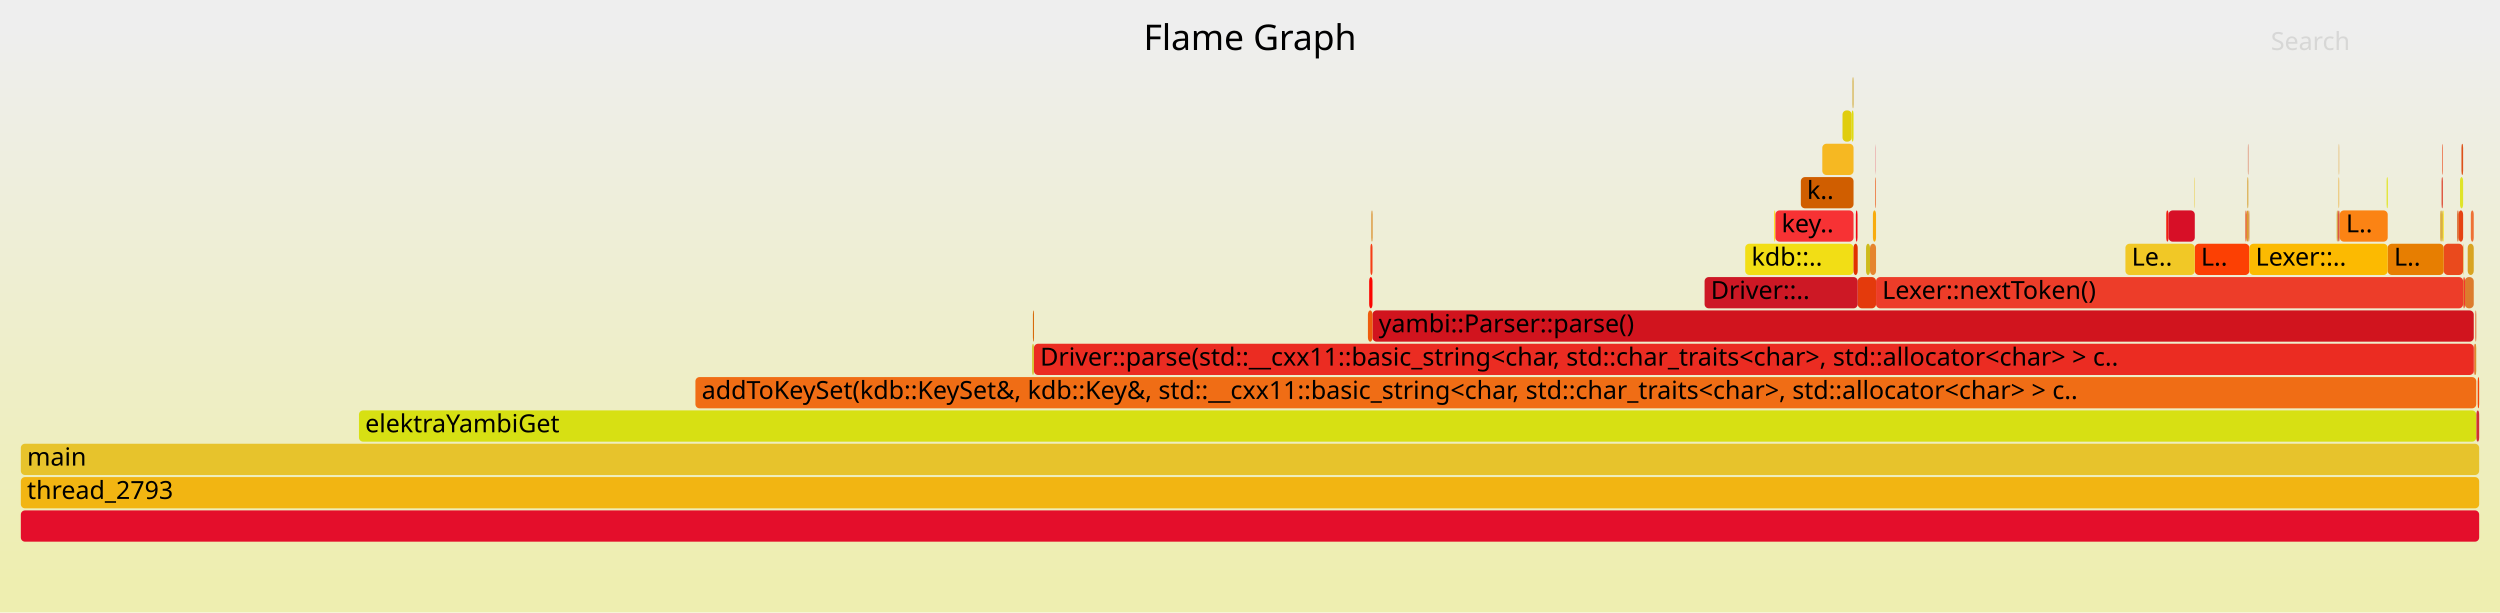
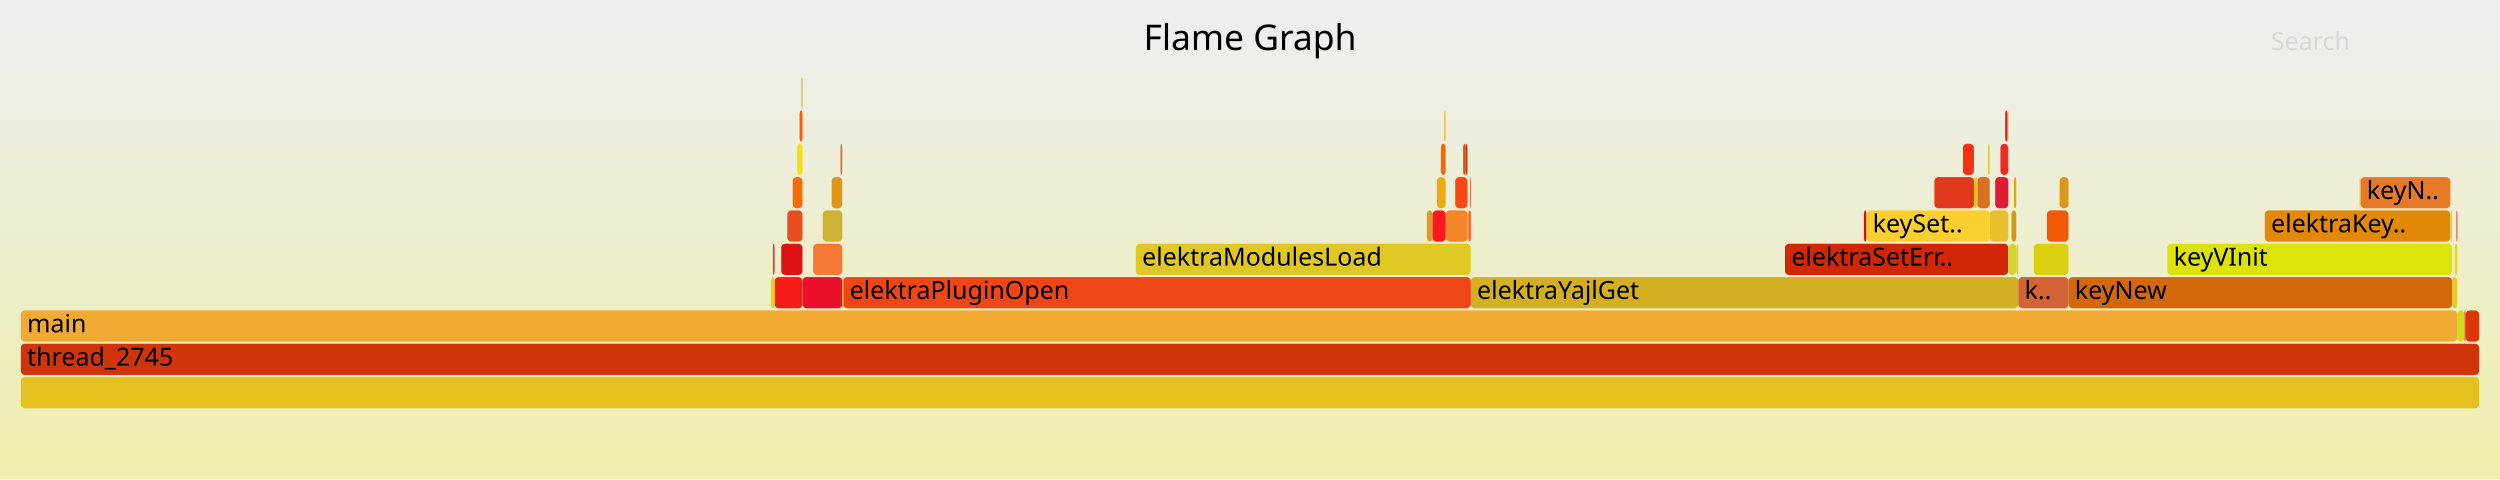
- <svg xmlns="http://www.w3.org/2000/svg" version="1.1" width="1200" height="294" viewBox="0 0 1200 294">
+ <svg xmlns="http://www.w3.org/2000/svg" version="1.1" width="1200" height="230" viewBox="0 0 1200 230">
  <defs>
    <linearGradient id="background" y1="0" y2="1" x1="0" x2="0">
      <stop stop-color="#eeeeee" offset="5%" />
      <stop stop-color="#eeeeb0" offset="95%" />
    </linearGradient>
  </defs>
  <style type="text/css">
	text { font-family:Verdana; font-size:12px; fill:rgb(0,0,0); }
	#search { opacity:0.1; cursor:pointer; }
	#search:hover, #search.show { opacity:1; }
	#subtitle { text-anchor:middle; font-color:rgb(160,160,160); }
	#title { text-anchor:middle; font-size:17px}
	#unzoom { cursor:pointer; }
	#frames &gt; *:hover { stroke:black; stroke-width:0.5; cursor:pointer; }
	.hide { display:none; }
	.parent { opacity:0.5; }
</style>
-   <rect x="0.0" y="0" width="1200.0" height="294.0" fill="url(#background)" />
+   <rect x="0.0" y="0" width="1200.0" height="230.0" fill="url(#background)" />
  <text id="title" x="600.00" y="24">Flame Graph</text>
-   <text id="details" x="10.00" y="277"> </text>
+   <text id="details" x="10.00" y="213"> </text>
  <text id="unzoom" x="10.00" y="24" class="hide">Reset Zoom</text>
  <text id="search" x="1090.00" y="24">Search</text>
-   <text id="matched" x="1090.00" y="277"> </text>
+   <text id="matched" x="1090.00" y="213"> </text>
  <g id="frames">
    <g>
-       <rect x="874.7" y="69" width="15.0" height="15.0" fill="rgb(246,184,34)" rx="2" ry="2" />
-       <text x="877.67" y="79.5" />
-     </g>
-     <g>
-       <rect x="884.4" y="53" width="4.4" height="15.0" fill="rgb(224,205,13)" rx="2" ry="2" />
-       <text x="887.37" y="63.5" />
-     </g>
-     <g>
-       <rect x="1187.8" y="165" width="0.8" height="15.0" fill="rgb(218,140,45)" rx="2" ry="2" />
-       <text x="1190.80" y="175.5" />
-     </g>
-     <g>
-       <rect x="851.5" y="101" width="0.7" height="15.0" fill="rgb(252,225,43)" rx="2" ry="2" />
-       <text x="854.51" y="111.5" />
-     </g>
-     <g>
-       <rect x="1123.1" y="101" width="23.0" height="15.0" fill="rgb(251,131,20)" rx="2" ry="2" />
-       <text x="1126.08" y="111.5">L..</text>
-     </g>
-     <g>
-       <rect x="1182.3" y="133" width="0.4" height="15.0" fill="rgb(220,112,26)" rx="2" ry="2" />
-       <text x="1185.32" y="143.5" />
-     </g>
-     <g>
-       <rect x="1039.8" y="101" width="1.1" height="15.0" fill="rgb(241,30,17)" rx="2" ry="2" />
-       <text x="1042.84" y="111.5" />
-     </g>
-     <g>
-       <rect x="837.7" y="117" width="52.0" height="15.0" fill="rgb(242,222,21)" rx="2" ry="2" />
-       <text x="840.72" y="127.5">kdb::..</text>
-     </g>
-     <g>
-       <rect x="658.8" y="149" width="528.6" height="15.0" fill="rgb(209,20,30)" rx="2" ry="2" />
-       <text x="661.76" y="159.5">yambi::Parser::parse()</text>
-     </g>
-     <g>
-       <rect x="658.3" y="101" width="0.5" height="15.0" fill="rgb(213,121,3)" rx="2" ry="2" />
-       <text x="661.30" y="111.5" />
-     </g>
-     <g>
-       <rect x="1172.2" y="69" width="0.3" height="15.0" fill="rgb(234,73,26)" rx="2" ry="2" />
-       <text x="1175.24" y="79.5" />
-     </g>
-     <g>
-       <rect x="1122.8" y="101" width="0.3" height="15.0" fill="rgb(219,130,43)" rx="2" ry="2" />
-       <text x="1125.81" y="111.5" />
-     </g>
-     <g>
-       <rect x="888.8" y="53" width="0.9" height="15.0" fill="rgb(223,219,18)" rx="2" ry="2" />
-       <text x="891.80" y="63.5" />
-     </g>
-     <g>
-       <rect x="656.6" y="149" width="2.2" height="15.0" fill="rgb(238,93,13)" rx="2" ry="2" />
-       <text x="659.57" y="159.5" />
-     </g>
-     <g>
-       <rect x="1040.9" y="101" width="12.6" height="15.0" fill="rgb(215,15,39)" rx="2" ry="2" />
-       <text x="1043.91" y="111.5" />
-     </g>
-     <g>
-       <rect x="1180.8" y="85" width="1.5" height="15.0" fill="rgb(223,228,40)" rx="2" ry="2" />
-       <text x="1183.83" y="95.5" />
-     </g>
-     <g>
-       <rect x="1079.0" y="69" width="0.2" height="15.0" fill="rgb(209,66,29)" rx="2" ry="2" />
-       <text x="1081.96" y="79.5" />
-     </g>
-     <g>
-       <rect x="1172.5" y="101" width="0.5" height="15.0" fill="rgb(251,227,27)" rx="2" ry="2" />
-       <text x="1175.47" y="111.5" />
-     </g>
-     <g>
-       <rect x="1122.5" y="85" width="0.3" height="15.0" fill="rgb(236,165,35)" rx="2" ry="2" />
-       <text x="1125.49" y="95.5" />
-     </g>
-     <g>
-       <rect x="1183.1" y="133" width="4.3" height="15.0" fill="rgb(220,124,45)" rx="2" ry="2" />
-       <text x="1186.08" y="143.5" />
-     </g>
-     <g>
-       <rect x="1121.6" y="101" width="0.5" height="15.0" fill="rgb(210,187,43)" rx="2" ry="2" />
-       <text x="1124.59" y="111.5" />
-     </g>
-     <g>
-       <rect x="1053.5" y="117" width="26.2" height="15.0" fill="rgb(252,64,3)" rx="2" ry="2" />
-       <text x="1056.47" y="127.5">L..</text>
-     </g>
-     <g>
-       <rect x="1188.6" y="197" width="0.1" height="15.0" fill="rgb(230,138,53)" rx="2" ry="2" />
-       <text x="1191.59" y="207.5" />
-     </g>
-     <g>
-       <rect x="1078.4" y="101" width="0.8" height="15.0" fill="rgb(218,161,39)" rx="2" ry="2" />
-       <text x="1081.44" y="111.5" />
-     </g>
-     <g>
-       <rect x="1186.0" y="101" width="1.4" height="15.0" fill="rgb(238,113,53)" rx="2" ry="2" />
-       <text x="1188.98" y="111.5" />
-     </g>
-     <g>
-       <rect x="889.7" y="117" width="2.0" height="15.0" fill="rgb(225,50,0)" rx="2" ry="2" />
-       <text x="892.68" y="127.5" />
-     </g>
-     <g>
-       <rect x="1187.4" y="165" width="0.4" height="15.0" fill="rgb(245,74,30)" rx="2" ry="2" />
-       <text x="1190.38" y="175.5" />
-     </g>
-     <g>
-       <rect x="1171.6" y="101" width="0.2" height="15.0" fill="rgb(248,123,17)" rx="2" ry="2" />
-       <text x="1174.63" y="111.5" />
-     </g>
-     <g>
-       <rect x="10.0" y="229" width="1180.0" height="15.0" fill="rgb(242,181,18)" rx="2" ry="2" />
-       <text x="13.00" y="239.5">thread_2793</text>
-     </g>
-     <g>
-       <rect x="1188.2" y="149" width="0.4" height="15.0" fill="rgb(226,81,29)" rx="2" ry="2" />
-       <text x="1191.20" y="159.5" />
-     </g>
-     <g>
-       <rect x="172.3" y="197" width="1016.3" height="15.0" fill="rgb(215,224,19)" rx="2" ry="2" />
-       <text x="175.29" y="207.5">elektraYambiGet</text>
-     </g>
-     <g>
-       <rect x="1173.0" y="117" width="9.3" height="15.0" fill="rgb(234,74,29)" rx="2" ry="2" />
-       <text x="1175.96" y="127.5" />
-     </g>
-     <g>
-       <rect x="1182.7" y="133" width="0.4" height="15.0" fill="rgb(246,13,13)" rx="2" ry="2" />
-       <text x="1185.67" y="143.5" />
-     </g>
-     <g>
-       <rect x="496.3" y="165" width="691.1" height="15.0" fill="rgb(235,44,34)" rx="2" ry="2" />
-       <text x="499.29" y="175.5">Driver::parse(std::__cxx11::basic_string&lt;char, std::char_traits&lt;char&gt;, std::allocator&lt;char&gt; &gt; c..</text>
-     </g>
-     <g>
-       <rect x="495.4" y="165" width="0.9" height="15.0" fill="rgb(213,198,52)" rx="2" ry="2" />
-       <text x="498.37" y="175.5" />
-     </g>
-     <g>
-       <rect x="1171.8" y="101" width="0.7" height="15.0" fill="rgb(209,164,35)" rx="2" ry="2" />
-       <text x="1174.77" y="111.5" />
-     </g>
-     <g>
-       <rect x="1180.1" y="101" width="2.2" height="15.0" fill="rgb(230,67,18)" rx="2" ry="2" />
-       <text x="1183.07" y="111.5" />
-     </g>
-     <g>
-       <rect x="1077.8" y="101" width="0.5" height="15.0" fill="rgb(230,70,14)" rx="2" ry="2" />
-       <text x="1080.82" y="111.5" />
-     </g>
-     <g>
-       <rect x="1184.5" y="117" width="2.9" height="15.0" fill="rgb(216,164,34)" rx="2" ry="2" />
-       <text x="1187.55" y="127.5" />
-     </g>
-     <g>
-       <rect x="895.7" y="117" width="1.9" height="15.0" fill="rgb(206,187,27)" rx="2" ry="2" />
-       <text x="898.66" y="127.5" />
-     </g>
-     <g>
-       <rect x="891.7" y="133" width="8.8" height="15.0" fill="rgb(228,58,12)" rx="2" ry="2" />
-       <text x="894.71" y="143.5" />
-     </g>
-     <g>
-       <rect x="1172.0" y="85" width="0.5" height="15.0" fill="rgb(216,28,4)" rx="2" ry="2" />
-       <text x="1175.02" y="95.5" />
-     </g>
-     <g>
-       <rect x="900.1" y="85" width="0.3" height="15.0" fill="rgb(235,77,8)" rx="2" ry="2" />
-       <text x="903.07" y="95.5" />
-     </g>
-     <g>
-       <rect x="1078.3" y="101" width="0.1" height="15.0" fill="rgb(216,12,3)" rx="2" ry="2" />
-       <text x="1081.31" y="111.5" />
-     </g>
-     <g>
-       <rect x="900.3" y="69" width="0.1" height="15.0" fill="rgb(226,7,38)" rx="2" ry="2" />
-       <text x="903.26" y="79.5" />
-     </g>
-     <g>
-       <rect x="1053.2" y="85" width="0.2" height="15.0" fill="rgb(233,198,35)" rx="2" ry="2" />
-       <text x="1056.20" y="95.5" />
-     </g>
-     <g>
-       <rect x="1146.1" y="117" width="26.9" height="15.0" fill="rgb(231,126,1)" rx="2" ry="2" />
-       <text x="1149.14" y="127.5">L..</text>
-     </g>
-     <g>
-       <rect x="852.2" y="101" width="37.5" height="15.0" fill="rgb(247,50,52)" rx="2" ry="2" />
-       <text x="855.16" y="111.5">key..</text>
-     </g>
-     <g>
-       <rect x="818.2" y="133" width="73.5" height="15.0" fill="rgb(205,24,37)" rx="2" ry="2" />
-       <text x="821.18" y="143.5">Driver::..</text>
-     </g>
-     <g>
-       <rect x="899.0" y="101" width="1.5" height="15.0" fill="rgb(248,172,14)" rx="2" ry="2" />
-       <text x="902.02" y="111.5" />
-     </g>
-     <g>
-       <rect x="1189.3" y="181" width="0.7" height="15.0" fill="rgb(246,66,2)" rx="2" ry="2" />
-       <text x="1192.34" y="191.5" />
-     </g>
-     <g>
-       <rect x="657.8" y="117" width="1.0" height="15.0" fill="rgb(245,61,22)" rx="2" ry="2" />
-       <text x="660.85" y="127.5" />
-     </g>
-     <g>
-       <rect x="900.5" y="133" width="281.8" height="15.0" fill="rgb(237,61,41)" rx="2" ry="2" />
-       <text x="903.46" y="143.5">Lexer::nextToken()</text>
-     </g>
-     <g>
-       <rect x="1079.2" y="101" width="0.5" height="15.0" fill="rgb(216,125,45)" rx="2" ry="2" />
-       <text x="1082.21" y="111.5" />
-     </g>
-     <g>
-       <rect x="333.8" y="181" width="854.8" height="15.0" fill="rgb(240,109,21)" rx="2" ry="2" />
-       <text x="336.83" y="191.5">addToKeySet(kdb::KeySet&amp;, kdb::Key&amp;, std::__cxx11::basic_string&lt;char, std::char_traits&lt;char&gt;, std::allocator&lt;char&gt; &gt; c..</text>
-     </g>
-     <g>
-       <rect x="864.4" y="85" width="25.3" height="15.0" fill="rgb(208,94,0)" rx="2" ry="2" />
-       <text x="867.36" y="95.5">k..</text>
-     </g>
-     <g>
-       <rect x="890.8" y="101" width="0.8" height="15.0" fill="rgb(240,4,18)" rx="2" ry="2" />
-       <text x="893.75" y="111.5" />
-     </g>
-     <g>
-       <rect x="1179.5" y="101" width="0.6" height="15.0" fill="rgb(214,77,8)" rx="2" ry="2" />
-       <text x="1182.50" y="111.5" />
-     </g>
-     <g>
-       <rect x="897.6" y="117" width="2.9" height="15.0" fill="rgb(229,132,47)" rx="2" ry="2" />
-       <text x="900.56" y="127.5" />
-     </g>
-     <g>
-       <rect x="1171.3" y="101" width="0.3" height="15.0" fill="rgb(218,165,28)" rx="2" ry="2" />
-       <text x="1174.30" y="111.5" />
-     </g>
-     <g>
-       <rect x="495.8" y="149" width="0.5" height="15.0" fill="rgb(214,100,1)" rx="2" ry="2" />
-       <text x="498.82" y="159.5" />
-     </g>
-     <g>
-       <rect x="10.0" y="245" width="1180.0" height="15.0" fill="rgb(228,14,43)" rx="2" ry="2" />
-       <text x="13.00" y="255.5" />
-     </g>
-     <g>
-       <rect x="1122.6" y="69" width="0.2" height="15.0" fill="rgb(225,146,24)" rx="2" ry="2" />
-       <text x="1125.64" y="79.5" />
-     </g>
-     <g>
-       <rect x="1122.1" y="101" width="0.2" height="15.0" fill="rgb(211,49,34)" rx="2" ry="2" />
-       <text x="1125.15" y="111.5" />
-     </g>
-     <g>
-       <rect x="1078.7" y="85" width="0.5" height="15.0" fill="rgb(215,161,51)" rx="2" ry="2" />
-       <text x="1081.71" y="95.5" />
-     </g>
-     <g>
-       <rect x="1122.3" y="101" width="0.5" height="15.0" fill="rgb(219,66,53)" rx="2" ry="2" />
-       <text x="1125.29" y="111.5" />
-     </g>
-     <g>
-       <rect x="1188.7" y="197" width="1.3" height="15.0" fill="rgb(207,49,51)" rx="2" ry="2" />
-       <text x="1191.71" y="207.5" />
-     </g>
-     <g>
-       <rect x="657.2" y="133" width="1.6" height="15.0" fill="rgb(251,5,1)" rx="2" ry="2" />
-       <text x="660.21" y="143.5" />
-     </g>
-     <g>
-       <rect x="1145.6" y="85" width="0.5" height="15.0" fill="rgb(222,227,0)" rx="2" ry="2" />
-       <text x="1148.64" y="95.5" />
-     </g>
-     <g>
-       <rect x="10.0" y="213" width="1180.0" height="15.0" fill="rgb(231,195,44)" rx="2" ry="2" />
-       <text x="13.00" y="223.5">main</text>
-     </g>
-     <g>
-       <rect x="889.2" y="37" width="0.5" height="15.0" fill="rgb(208,167,46)" rx="2" ry="2" />
-       <text x="892.24" y="47.5" />
-     </g>
-     <g>
-       <rect x="1181.5" y="69" width="0.8" height="15.0" fill="rgb(221,81,25)" rx="2" ry="2" />
-       <text x="1184.55" y="79.5" />
-     </g>
-     <g>
-       <rect x="1182.5" y="117" width="0.2" height="15.0" fill="rgb(218,175,35)" rx="2" ry="2" />
-       <text x="1185.51" y="127.5" />
-     </g>
-     <g>
-       <rect x="1020.2" y="117" width="33.3" height="15.0" fill="rgb(241,200,38)" rx="2" ry="2" />
-       <text x="1023.22" y="127.5">Le..</text>
-     </g>
-     <g>
-       <rect x="1079.7" y="117" width="66.4" height="15.0" fill="rgb(252,186,1)" rx="2" ry="2" />
-       <text x="1082.70" y="127.5">Lexer::..</text>
+       <rect x="1182.9" y="149" width="0.6" height="15.0" fill="rgb(213,54,44)" rx="2" ry="2" />
+       <text x="1185.88" y="159.5" />
+     </g>
+     <g>
+       <rect x="1132.6" y="85" width="0.5" height="15.0" fill="rgb(242,199,47)" rx="2" ry="2" />
+       <text x="1135.58" y="95.5" />
+     </g>
+     <g>
+       <rect x="960.2" y="69" width="3.8" height="15.0" fill="rgb(236,43,34)" rx="2" ry="2" />
+       <text x="963.21" y="79.5" />
+     </g>
+     <g>
+       <rect x="957.7" y="85" width="6.3" height="15.0" fill="rgb(225,26,51)" rx="2" ry="2" />
+       <text x="960.73" y="95.5" />
+     </g>
+     <g>
+       <rect x="1087.1" y="101" width="89.1" height="15.0" fill="rgb(227,137,9)" rx="2" ry="2" />
+       <text x="1090.12" y="111.5">elektraKey..</text>
+     </g>
+     <g>
+       <rect x="704.4" y="101" width="0.5" height="15.0" fill="rgb(220,159,28)" rx="2" ry="2" />
+       <text x="707.43" y="111.5" />
+     </g>
+     <g>
+       <rect x="390.3" y="117" width="14.0" height="15.0" fill="rgb(245,121,52)" rx="2" ry="2" />
+       <text x="393.29" y="127.5" />
+     </g>
+     <g>
+       <rect x="947.5" y="85" width="1.0" height="15.0" fill="rgb(227,190,44)" rx="2" ry="2" />
+       <text x="950.49" y="95.5" />
+     </g>
+     <g>
+       <rect x="894.7" y="101" width="1.2" height="15.0" fill="rgb(241,3,22)" rx="2" ry="2" />
+       <text x="897.65" y="111.5" />
+     </g>
+     <g>
+       <rect x="966.7" y="85" width="1.1" height="15.0" fill="rgb(212,174,4)" rx="2" ry="2" />
+       <text x="969.74" y="95.5" />
+     </g>
+     <g>
+       <rect x="988.6" y="85" width="4.3" height="15.0" fill="rgb(221,151,26)" rx="2" ry="2" />
+       <text x="991.59" y="95.5" />
+     </g>
+     <g>
+       <rect x="385.2" y="133" width="19.1" height="15.0" fill="rgb(234,16,44)" rx="2" ry="2" />
+       <text x="388.23" y="143.5" />
+     </g>
+     <g>
+       <rect x="1178.3" y="117" width="1.2" height="15.0" fill="rgb(232,215,11)" rx="2" ry="2" />
+       <text x="1181.25" y="127.5" />
+     </g>
+     <g>
+       <rect x="691.6" y="69" width="2.3" height="15.0" fill="rgb(244,104,0)" rx="2" ry="2" />
+       <text x="694.56" y="79.5" />
+     </g>
+     <g>
+       <rect x="693.9" y="101" width="10.5" height="15.0" fill="rgb(242,134,41)" rx="2" ry="2" />
+       <text x="696.89" y="111.5" />
+     </g>
+     <g>
+       <rect x="856.8" y="117" width="107.2" height="15.0" fill="rgb(210,39,5)" rx="2" ry="2" />
+       <text x="859.84" y="127.5">elektraSetErr..</text>
+     </g>
+     <g>
+       <rect x="10.0" y="165" width="1180.0" height="15.0" fill="rgb(207,52,10)" rx="2" ry="2" />
+       <text x="13.00" y="175.5">thread_2745</text>
+     </g>
+     <g>
+       <rect x="371.0" y="117" width="0.8" height="15.0" fill="rgb(226,49,46)" rx="2" ry="2" />
+       <text x="374.05" y="127.5" />
+     </g>
+     <g>
+       <rect x="954.2" y="69" width="0.9" height="15.0" fill="rgb(220,212,51)" rx="2" ry="2" />
+       <text x="957.22" y="79.5" />
+     </g>
+     <g>
+       <rect x="704.9" y="101" width="1.1" height="15.0" fill="rgb(254,92,33)" rx="2" ry="2" />
+       <text x="707.87" y="111.5" />
+     </g>
+     <g>
+       <rect x="1179.5" y="149" width="3.4" height="15.0" fill="rgb(213,217,23)" rx="2" ry="2" />
+       <text x="1182.52" y="159.5" />
+     </g>
+     <g>
+       <rect x="384.7" y="37" width="0.5" height="15.0" fill="rgb(214,166,29)" rx="2" ry="2" />
+       <text x="387.69" y="47.5" />
+     </g>
+     <g>
+       <rect x="1183.5" y="149" width="6.5" height="15.0" fill="rgb(223,54,9)" rx="2" ry="2" />
+       <text x="1186.49" y="159.5" />
+     </g>
+     <g>
+       <rect x="10.0" y="149" width="1169.5" height="15.0" fill="rgb(239,171,52)" rx="2" ry="2" />
+       <text x="13.00" y="159.5">main</text>
+     </g>
+     <g>
+       <rect x="963.5" y="53" width="0.5" height="15.0" fill="rgb(216,178,32)" rx="2" ry="2" />
+       <text x="966.54" y="63.5" />
+     </g>
+     <g>
+       <rect x="965.5" y="101" width="2.3" height="15.0" fill="rgb(207,157,16)" rx="2" ry="2" />
+       <text x="968.52" y="111.5" />
+     </g>
+     <g>
+       <rect x="1040.3" y="117" width="136.7" height="15.0" fill="rgb(220,227,6)" rx="2" ry="2" />
+       <text x="1043.35" y="127.5">keyVInit</text>
+     </g>
+     <g>
+       <rect x="375.0" y="117" width="10.2" height="15.0" fill="rgb(221,18,18)" rx="2" ry="2" />
+       <text x="377.96" y="127.5" />
+     </g>
+     <g>
+       <rect x="383.8" y="53" width="1.4" height="15.0" fill="rgb(253,91,4)" rx="2" ry="2" />
+       <text x="386.80" y="63.5" />
+     </g>
+     <g>
+       <rect x="371.8" y="133" width="13.4" height="15.0" fill="rgb(244,29,24)" rx="2" ry="2" />
+       <text x="374.84" y="143.5" />
+     </g>
+     <g>
+       <rect x="689.7" y="85" width="4.2" height="15.0" fill="rgb(238,170,15)" rx="2" ry="2" />
+       <text x="692.75" y="95.5" />
+     </g>
+     <g>
+       <rect x="399.2" y="85" width="5.1" height="15.0" fill="rgb(220,151,27)" rx="2" ry="2" />
+       <text x="402.23" y="95.5" />
+     </g>
+     <g>
+       <rect x="703.6" y="69" width="0.8" height="15.0" fill="rgb(210,50,21)" rx="2" ry="2" />
+       <text x="706.61" y="79.5" />
+     </g>
+     <g>
+       <rect x="949.1" y="85" width="6.0" height="15.0" fill="rgb(215,115,32)" rx="2" ry="2" />
+       <text x="952.07" y="95.5" />
+     </g>
+     <g>
+       <rect x="545.2" y="117" width="160.8" height="15.0" fill="rgb(224,200,36)" rx="2" ry="2" />
+       <text x="548.23" y="127.5">elektraModulesLoad</text>
+     </g>
+     <g>
+       <rect x="967.8" y="117" width="1.0" height="15.0" fill="rgb(239,213,36)" rx="2" ry="2" />
+       <text x="970.78" y="127.5" />
+     </g>
+     <g>
+       <rect x="955.1" y="101" width="8.9" height="15.0" fill="rgb(234,191,45)" rx="2" ry="2" />
+       <text x="958.10" y="111.5" />
+     </g>
+     <g>
+       <rect x="706.0" y="133" width="262.8" height="15.0" fill="rgb(211,176,34)" rx="2" ry="2" />
+       <text x="708.99" y="143.5">elektraYajlGet</text>
+     </g>
+     <g>
+       <rect x="928.5" y="85" width="19.0" height="15.0" fill="rgb(226,56,30)" rx="2" ry="2" />
+       <text x="931.53" y="95.5" />
+     </g>
+     <g>
+       <rect x="10.0" y="181" width="1180.0" height="15.0" fill="rgb(228,192,32)" rx="2" ry="2" />
+       <text x="13.00" y="191.5" />
+     </g>
+     <g>
+       <rect x="404.8" y="133" width="301.2" height="15.0" fill="rgb(238,70,22)" rx="2" ry="2" />
+       <text x="407.82" y="143.5">elektraPluginOpen</text>
+     </g>
+     <g>
+       <rect x="1176.2" y="101" width="0.8" height="15.0" fill="rgb(225,211,52)" rx="2" ry="2" />
+       <text x="1179.25" y="111.5" />
+     </g>
+     <g>
+       <rect x="992.9" y="133" width="184.1" height="15.0" fill="rgb(211,103,11)" rx="2" ry="2" />
+       <text x="995.91" y="143.5">keyNew</text>
+     </g>
+     <g>
+       <rect x="705.6" y="85" width="0.4" height="15.0" fill="rgb(224,97,41)" rx="2" ry="2" />
+       <text x="708.59" y="95.5" />
+     </g>
+     <g>
+       <rect x="698.5" y="85" width="5.9" height="15.0" fill="rgb(247,73,21)" rx="2" ry="2" />
+       <text x="701.55" y="95.5" />
+     </g>
+     <g>
+       <rect x="1133.1" y="85" width="43.1" height="15.0" fill="rgb(231,122,41)" rx="2" ry="2" />
+       <text x="1136.05" y="95.5">keyN..</text>
+     </g>
+     <g>
+       <rect x="976.2" y="117" width="16.7" height="15.0" fill="rgb(220,207,16)" rx="2" ry="2" />
+       <text x="979.16" y="127.5" />
+     </g>
+     <g>
+       <rect x="394.9" y="101" width="9.4" height="15.0" fill="rgb(206,178,51)" rx="2" ry="2" />
+       <text x="397.92" y="111.5" />
+     </g>
+     <g>
+       <rect x="968.8" y="133" width="24.1" height="15.0" fill="rgb(211,98,53)" rx="2" ry="2" />
+       <text x="971.79" y="143.5">k..</text>
+     </g>
+     <g>
+       <rect x="964.0" y="117" width="3.8" height="15.0" fill="rgb(209,212,50)" rx="2" ry="2" />
+       <text x="966.96" y="127.5" />
+     </g>
+     <g>
+       <rect x="377.9" y="101" width="7.3" height="15.0" fill="rgb(232,78,28)" rx="2" ry="2" />
+       <text x="380.89" y="111.5" />
+     </g>
+     <g>
+       <rect x="948.5" y="85" width="0.6" height="15.0" fill="rgb(248,192,42)" rx="2" ry="2" />
+       <text x="951.48" y="95.5" />
+     </g>
+     <g>
+       <rect x="404.3" y="133" width="0.5" height="15.0" fill="rgb(244,166,21)" rx="2" ry="2" />
+       <text x="407.29" y="143.5" />
+     </g>
+     <g>
+       <rect x="942.2" y="69" width="5.3" height="15.0" fill="rgb(244,50,16)" rx="2" ry="2" />
+       <text x="945.25" y="79.5" />
+     </g>
+     <g>
+       <rect x="1177.0" y="133" width="2.5" height="15.0" fill="rgb(236,200,37)" rx="2" ry="2" />
+       <text x="1179.97" y="143.5" />
+     </g>
+     <g>
+       <rect x="702.3" y="69" width="1.3" height="15.0" fill="rgb(207,85,3)" rx="2" ry="2" />
+       <text x="705.25" y="79.5" />
+     </g>
+     <g>
+       <rect x="684.9" y="101" width="2.7" height="15.0" fill="rgb(227,152,34)" rx="2" ry="2" />
+       <text x="687.93" y="111.5" />
+     </g>
+     <g>
+       <rect x="403.4" y="69" width="0.9" height="15.0" fill="rgb(216,120,45)" rx="2" ry="2" />
+       <text x="406.37" y="79.5" />
+     </g>
+     <g>
+       <rect x="382.6" y="69" width="2.6" height="15.0" fill="rgb(249,222,12)" rx="2" ry="2" />
+       <text x="385.64" y="79.5" />
+     </g>
+     <g>
+       <rect x="687.6" y="101" width="6.3" height="15.0" fill="rgb(251,23,33)" rx="2" ry="2" />
+       <text x="690.61" y="111.5" />
+     </g>
+     <g>
+       <rect x="962.5" y="53" width="1.0" height="15.0" fill="rgb(218,25,39)" rx="2" ry="2" />
+       <text x="965.51" y="63.5" />
+     </g>
+     <g>
+       <rect x="1179.1" y="101" width="0.4" height="15.0" fill="rgb(239,28,29)" rx="2" ry="2" />
+       <text x="1182.11" y="111.5" />
+     </g>
+     <g>
+       <rect x="895.9" y="101" width="59.2" height="15.0" fill="rgb(249,208,48)" rx="2" ry="2" />
+       <text x="898.88" y="111.5">keySet..</text>
+     </g>
+     <g>
+       <rect x="370.1" y="133" width="1.7" height="15.0" fill="rgb(246,203,6)" rx="2" ry="2" />
+       <text x="373.10" y="143.5" />
+     </g>
+     <g>
+       <rect x="693.2" y="53" width="0.7" height="15.0" fill="rgb(241,183,38)" rx="2" ry="2" />
+       <text x="696.22" y="63.5" />
+     </g>
+     <g>
+       <rect x="982.5" y="101" width="10.4" height="15.0" fill="rgb(241,91,8)" rx="2" ry="2" />
+       <text x="985.51" y="111.5" />
+     </g>
+     <g>
+       <rect x="380.5" y="85" width="4.7" height="15.0" fill="rgb(244,110,8)" rx="2" ry="2" />
+       <text x="383.55" y="95.5" />
    </g>
  </g>
</svg>
